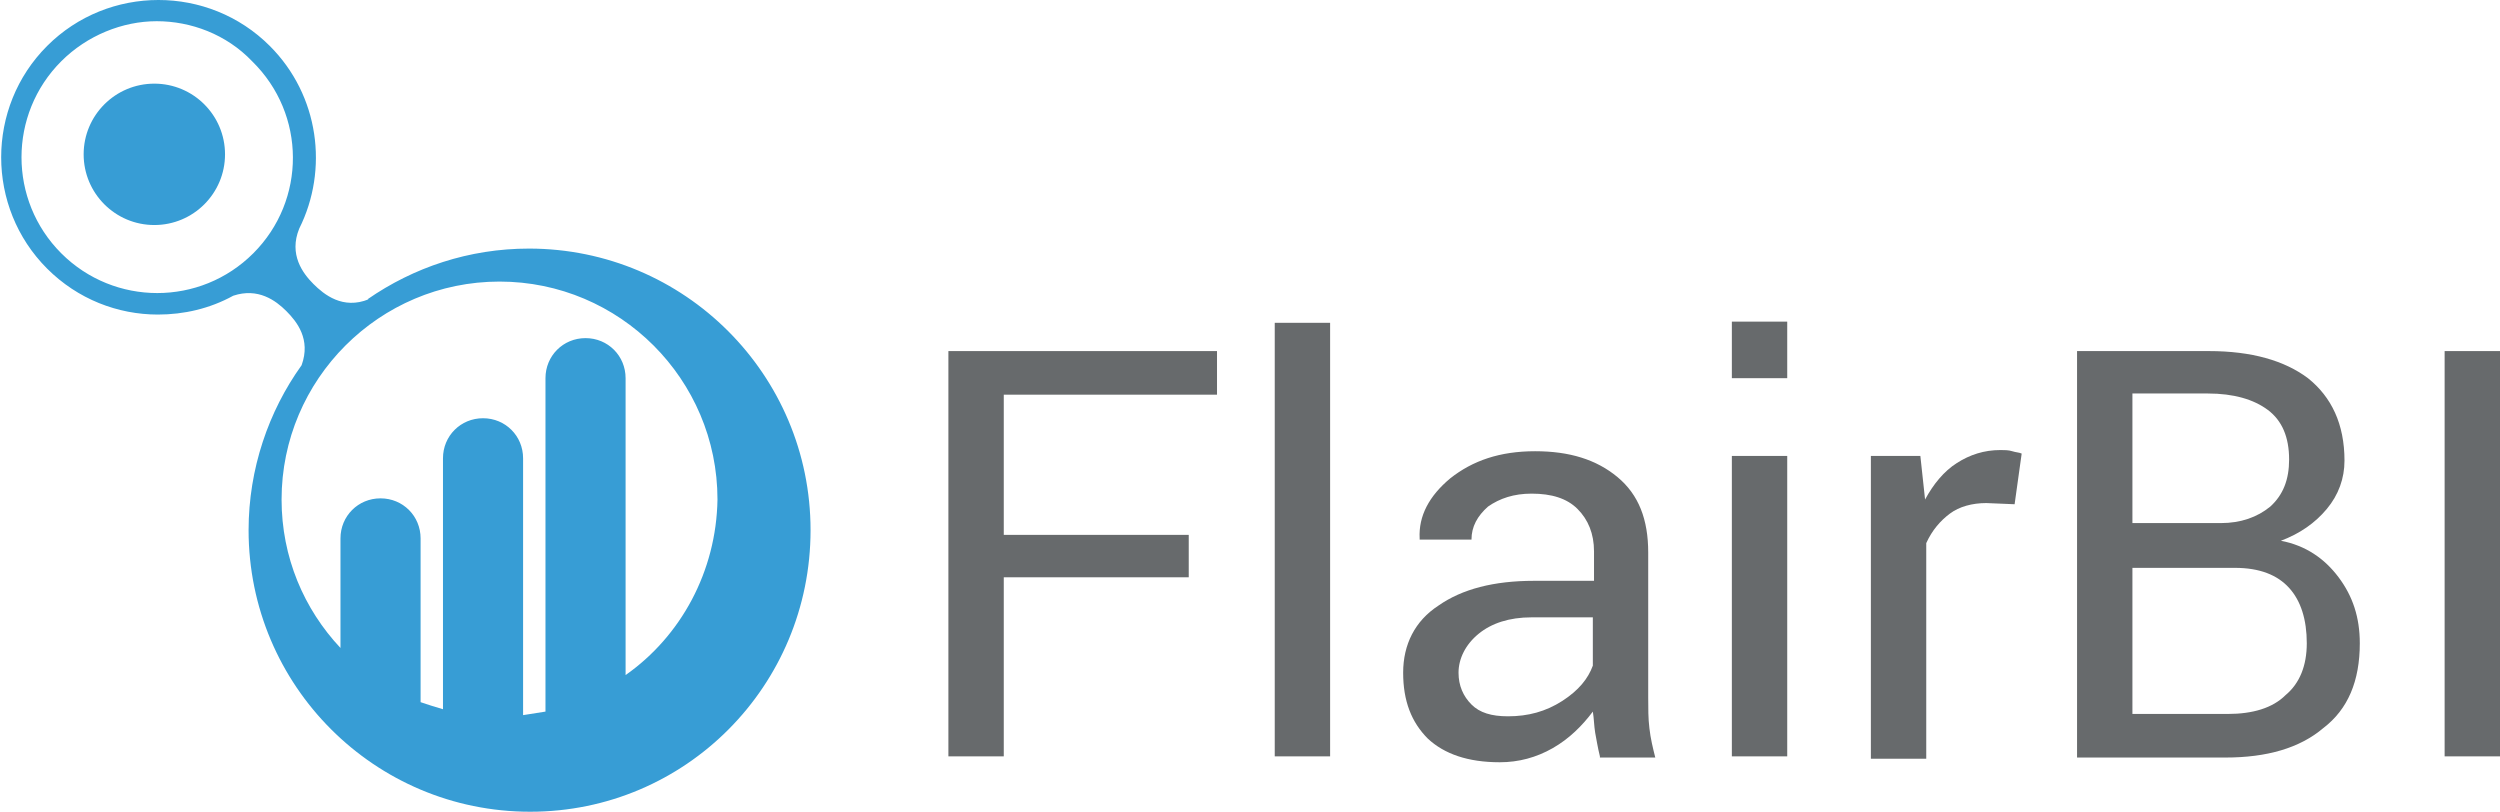
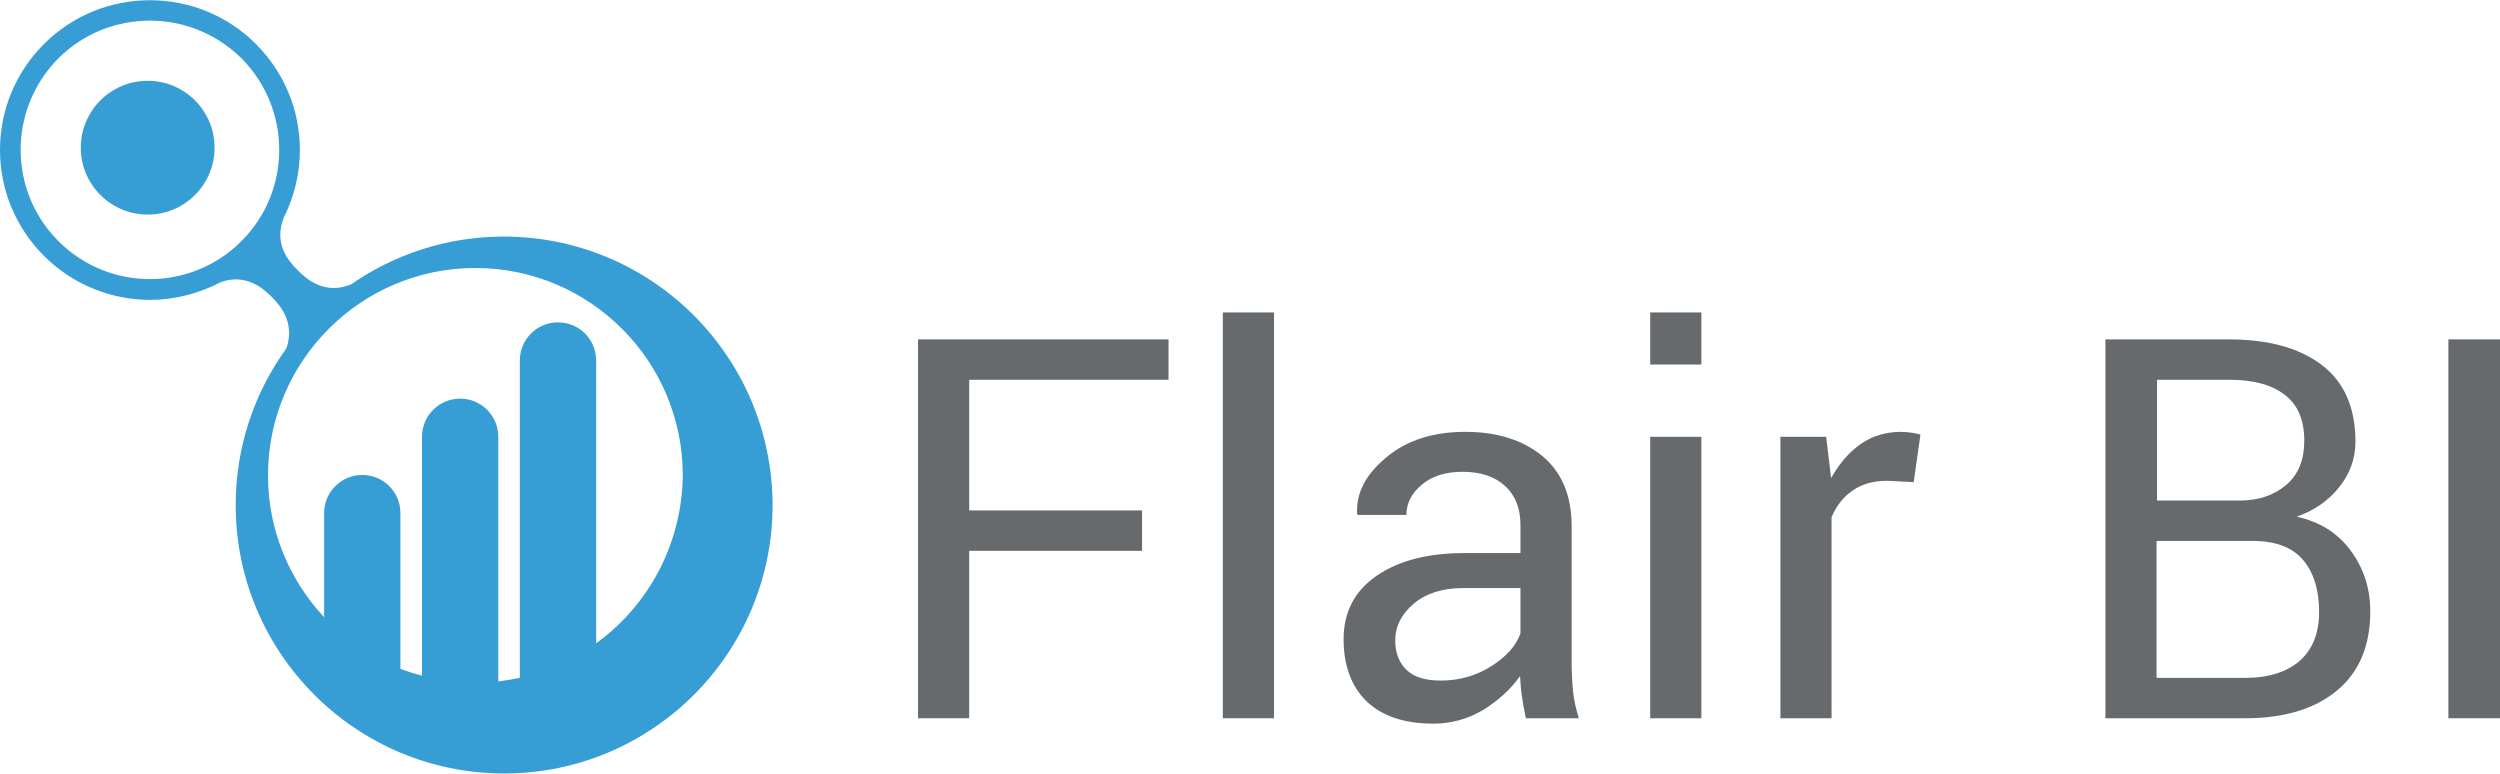
- <svg xmlns="http://www.w3.org/2000/svg" version="1.1" id="Layer_1" x="0px" y="0px" viewBox="0 0 212.2 68.9" style="enable-background:new 0 0 212.2 68.9;" xml:space="preserve">
+ <svg xmlns="http://www.w3.org/2000/svg" version="1.1" id="Layer_1" x="0px" y="0px" viewBox="0 0 556.9 172.2" style="enable-background:new 0 0 556.9 172.2;" xml:space="preserve">
  <style type="text/css">
	.st0{fill:#379DD5;}
	.st1{fill:#676A6C;}
</style>
  <g>
-     <path class="st0" d="M44.9,21.1c-5.1,0-9.8,1.6-13.7,4.3l0.1,0c-2.2,0.9-3.8-0.4-4.7-1.3c-0.9-0.9-2.1-2.5-1.2-4.7l0,0   c2.5-5,1.7-11.3-2.5-15.5c-5.2-5.2-13.7-5.2-18.9,0c-5.2,5.2-5.2,13.7,0,18.9c2.6,2.6,6,3.9,9.4,3.9c2.2,0,4.4-0.5,6.4-1.6   c2.1-0.7,3.6,0.4,4.5,1.3c0.9,0.9,2.1,2.4,1.3,4.6c-2.8,3.9-4.5,8.8-4.5,14c0,13.2,10.7,23.9,23.9,23.9S68.8,58.2,68.8,45   C68.8,31.8,58.1,21.1,44.9,21.1z M5.2,21.5C0.7,17,0.7,9.7,5.2,5.2c2.2-2.2,5.2-3.4,8.1-3.4c2.9,0,5.9,1.1,8.1,3.4   C26,9.7,26,17,21.5,21.5C17,26,9.7,26,5.2,21.5z M53.1,57.3V32.1c0-1.9-1.5-3.4-3.4-3.4c-1.9,0-3.4,1.5-3.4,3.4v28.3   c-0.6,0.1-1.3,0.2-1.9,0.3V38.9c0-1.9-1.5-3.4-3.4-3.4c-1.9,0-3.4,1.5-3.4,3.4v21.3c-0.7-0.2-1.3-0.4-1.9-0.6l0-13.9   c0-1.9-1.5-3.4-3.4-3.4c-1.9,0-3.4,1.5-3.4,3.4V55c-3.1-3.3-5-7.7-5-12.6c0-10.2,8.3-18.5,18.5-18.5c10.2,0,18.5,8.3,18.5,18.5   C60.8,48.5,57.8,54,53.1,57.3z" />
-     <circle class="st0" cx="13.1" cy="13.1" r="6" />
+     <path class="st0" d="M112.2,52.7c-12.7,0-24.5,4-34.2,10.8l0.1-0.1c-5.6,2.2-9.5-0.9-11.8-3.2c-2.3-2.3-5.3-6.1-3.1-11.7l0,0   c2.3-4.6,3.6-9.7,3.6-15.1c0-8.9-3.5-17.3-9.8-23.6c-13-13-34.2-13-47.2,0C3.5,16.1,0,24.5,0,33.4C0,42.3,3.5,50.7,9.8,57   c6.5,6.5,15.1,9.8,23.6,9.8c5.5,0,10.9-1.4,15.9-4c5.3-1.8,9,1.1,11.2,3.3c2.2,2.2,5.2,6,3.3,11.5c-7.1,9.8-11.3,21.9-11.3,34.9   c0,33,26.8,59.8,59.8,59.8c33,0,59.8-26.8,59.8-59.8C172,79.4,145.2,52.7,112.2,52.7z M13,53.7C1.8,42.5,1.8,24.3,13,13   c5.6-5.6,13-8.4,20.4-8.4c7.4,0,14.7,2.8,20.4,8.4C65,24.3,65,42.5,53.8,53.7C42.5,65,24.3,65,13,53.7z M132.8,143.3v-63   c0-4.7-3.8-8.5-8.5-8.5c-4.7,0-8.5,3.8-8.5,8.5V151c-1.6,0.3-3.2,0.6-4.8,0.8V97.3c0-4.7-3.8-8.5-8.5-8.5c-4.7,0-8.5,3.8-8.5,8.5   v53.2c-1.6-0.4-3.2-0.9-4.8-1.5l0-34.7c0-4.7-3.8-8.5-8.5-8.5c-4.7,0-8.5,3.8-8.5,8.5v23.2c-7.7-8.3-12.5-19.3-12.5-31.6   c0-25.5,20.7-46.2,46.2-46.2c25.5,0,46.2,20.7,46.2,46.2C151.9,121.3,144.4,134.9,132.8,143.3z" />
+     <circle class="st0" cx="32.9" cy="32.9" r="14.9" />
  </g>
  <g>
-     <path class="st1" d="M100.9,49H85.2v15.2h-4.7V29.8h22.8v3.7H85.2v11.9h15.7V49z" />
-     <path class="st1" d="M112.9,64.2h-4.7V27.4h4.7V64.2z" />
-     <path class="st1" d="M135.8,64.2c-0.2-0.8-0.3-1.5-0.4-2c-0.1-0.6-0.1-1.2-0.2-1.8c-0.9,1.2-2,2.3-3.4,3.1   c-1.4,0.8-2.9,1.2-4.5,1.2c-2.7,0-4.7-0.7-6.1-2c-1.4-1.4-2.1-3.2-2.1-5.6c0-2.4,1-4.4,3-5.7c2-1.4,4.7-2.1,8.1-2.1h5.1v-2.5   c0-1.5-0.5-2.7-1.4-3.6c-0.9-0.9-2.2-1.3-3.9-1.3c-1.5,0-2.7,0.4-3.7,1.1c-0.9,0.8-1.4,1.7-1.4,2.8h-4.4l0-0.1   c-0.1-1.9,0.8-3.6,2.6-5.1c1.9-1.5,4.2-2.3,7.2-2.3c2.9,0,5.2,0.7,7,2.2c1.8,1.5,2.6,3.6,2.6,6.4v12.3c0,0.9,0,1.8,0.1,2.6   c0.1,0.9,0.3,1.7,0.5,2.5H135.8z M128,60.8c1.7,0,3.2-0.4,4.6-1.3c1.4-0.9,2.2-1.9,2.6-3v-4.1H130c-1.9,0-3.4,0.5-4.5,1.4   c-1.1,0.9-1.7,2.1-1.7,3.3c0,1.1,0.4,2,1.1,2.7C125.6,60.5,126.6,60.8,128,60.8z" />
-     <path class="st1" d="M151.7,32.1H147v-4.8h4.7V32.1z M151.7,64.2H147V38.7h4.7V64.2z" />
-     <path class="st1" d="M171,42.8l-2.4-0.1c-1.2,0-2.3,0.3-3.1,0.9c-0.8,0.6-1.5,1.4-2,2.5v18.3h-4.7V38.7h4.2l0.4,3.7   c0.7-1.3,1.6-2.4,2.7-3.1c1.1-0.7,2.3-1.1,3.7-1.1c0.3,0,0.7,0,1,0.1c0.3,0.1,0.6,0.1,0.8,0.2L171,42.8z" />
-     <path class="st1" d="M176.3,64.2V29.8h11.2c3.6,0,6.4,0.8,8.4,2.3c2,1.6,3.1,3.9,3.1,7c0,1.5-0.5,2.9-1.5,4.1   c-1,1.2-2.3,2.1-3.9,2.7c2.1,0.4,3.7,1.5,4.9,3.1s1.8,3.4,1.8,5.6c0,3.2-1,5.6-3.1,7.2c-2,1.7-4.8,2.5-8.3,2.5H176.3z M181,44.4   h7.5c1.7,0,3.1-0.5,4.2-1.4c1.1-1,1.6-2.3,1.6-4c0-1.9-0.6-3.3-1.8-4.2c-1.2-0.9-2.9-1.4-5.1-1.4H181V44.4z M181,48.1v12.5h8.1   c2.1,0,3.8-0.5,4.9-1.6c1.2-1,1.8-2.5,1.8-4.4c0-2-0.5-3.6-1.5-4.7c-1-1.1-2.5-1.7-4.6-1.7H181z" />
-     <path class="st1" d="M212.2,64.2h-4.7V29.8h4.7V64.2z" />
+     <path class="st1" d="M254.4,122.7h-38.5V160h-11.4V75.6h55.8v9h-44.4v29.1h38.5V122.7z" />
+     <path class="st1" d="M283.8,160h-11.4V69.6h11.4V160z" />
+     <path class="st1" d="M339.9,160c-0.4-1.9-0.7-3.6-0.9-5c-0.2-1.4-0.3-2.9-0.4-4.4c-2.1,3-4.9,5.5-8.3,7.6c-3.4,2-7.1,3-11,3   c-6.5,0-11.5-1.7-14.9-5c-3.4-3.3-5.1-8-5.1-13.8c0-6,2.4-10.7,7.3-14.1c4.9-3.4,11.4-5.1,19.7-5.1h12.4V117c0-3.7-1.1-6.6-3.4-8.7   c-2.2-2.1-5.4-3.2-9.5-3.2c-3.7,0-6.7,0.9-9,2.8c-2.3,1.9-3.5,4.1-3.5,6.8h-10.9l-0.1-0.3c-0.2-4.6,1.9-8.7,6.5-12.5   c4.5-3.8,10.4-5.7,17.6-5.7c7.1,0,12.8,1.8,17.2,5.4c4.3,3.6,6.5,8.8,6.5,15.6v30.2c0,2.2,0.1,4.4,0.3,6.5c0.2,2.1,0.7,4.1,1.3,6.1   H339.9z M321,151.6c4.1,0,7.9-1.1,11.2-3.2c3.3-2.1,5.5-4.5,6.5-7.3V131h-12.8c-4.6,0-8.3,1.2-11,3.5s-4.1,5-4.1,8.2   c0,2.8,0.9,5,2.6,6.6S317.6,151.6,321,151.6z" />
+     <path class="st1" d="M379,81.2h-11.4V69.6H379V81.2z M379,160h-11.4V97.3H379V160z" />
+     <path class="st1" d="M426.3,107.4l-5.9-0.3c-3,0-5.6,0.7-7.6,2.1c-2.1,1.4-3.7,3.4-4.8,6V160h-11.4V97.3h10.2l1.1,9.2   c1.8-3.2,4-5.8,6.6-7.6c2.6-1.8,5.6-2.7,9-2.7c0.9,0,1.7,0.1,2.4,0.2c0.8,0.1,1.4,0.3,1.9,0.4L426.3,107.4z" />
+     <path class="st1" d="M469,160V75.6h27.5c8.8,0,15.7,1.9,20.7,5.7c5,3.8,7.5,9.5,7.5,17.1c0,3.7-1.2,7.1-3.6,10.1   c-2.4,3-5.5,5.2-9.5,6.6c5.1,1.1,9.1,3.6,12,7.5c2.9,3.9,4.4,8.4,4.4,13.6c0,7.7-2.5,13.6-7.5,17.7c-5,4.1-11.8,6.1-20.4,6.1H469z    M480.4,111.5h18.5c4.3,0,7.7-1.2,10.4-3.5s4-5.6,4-9.8c0-4.6-1.4-8-4.3-10.2c-2.9-2.3-7-3.4-12.4-3.4h-16.1V111.5z M480.4,120.5   V151h19.8c5.2,0,9.2-1.3,12.1-3.8c2.9-2.6,4.3-6.2,4.3-10.9c0-4.9-1.2-8.8-3.6-11.6c-2.4-2.8-6.1-4.2-11.2-4.2H480.4z" />
+     <path class="st1" d="M556.9,160h-11.5V75.6h11.5V160z" />
  </g>
</svg>
